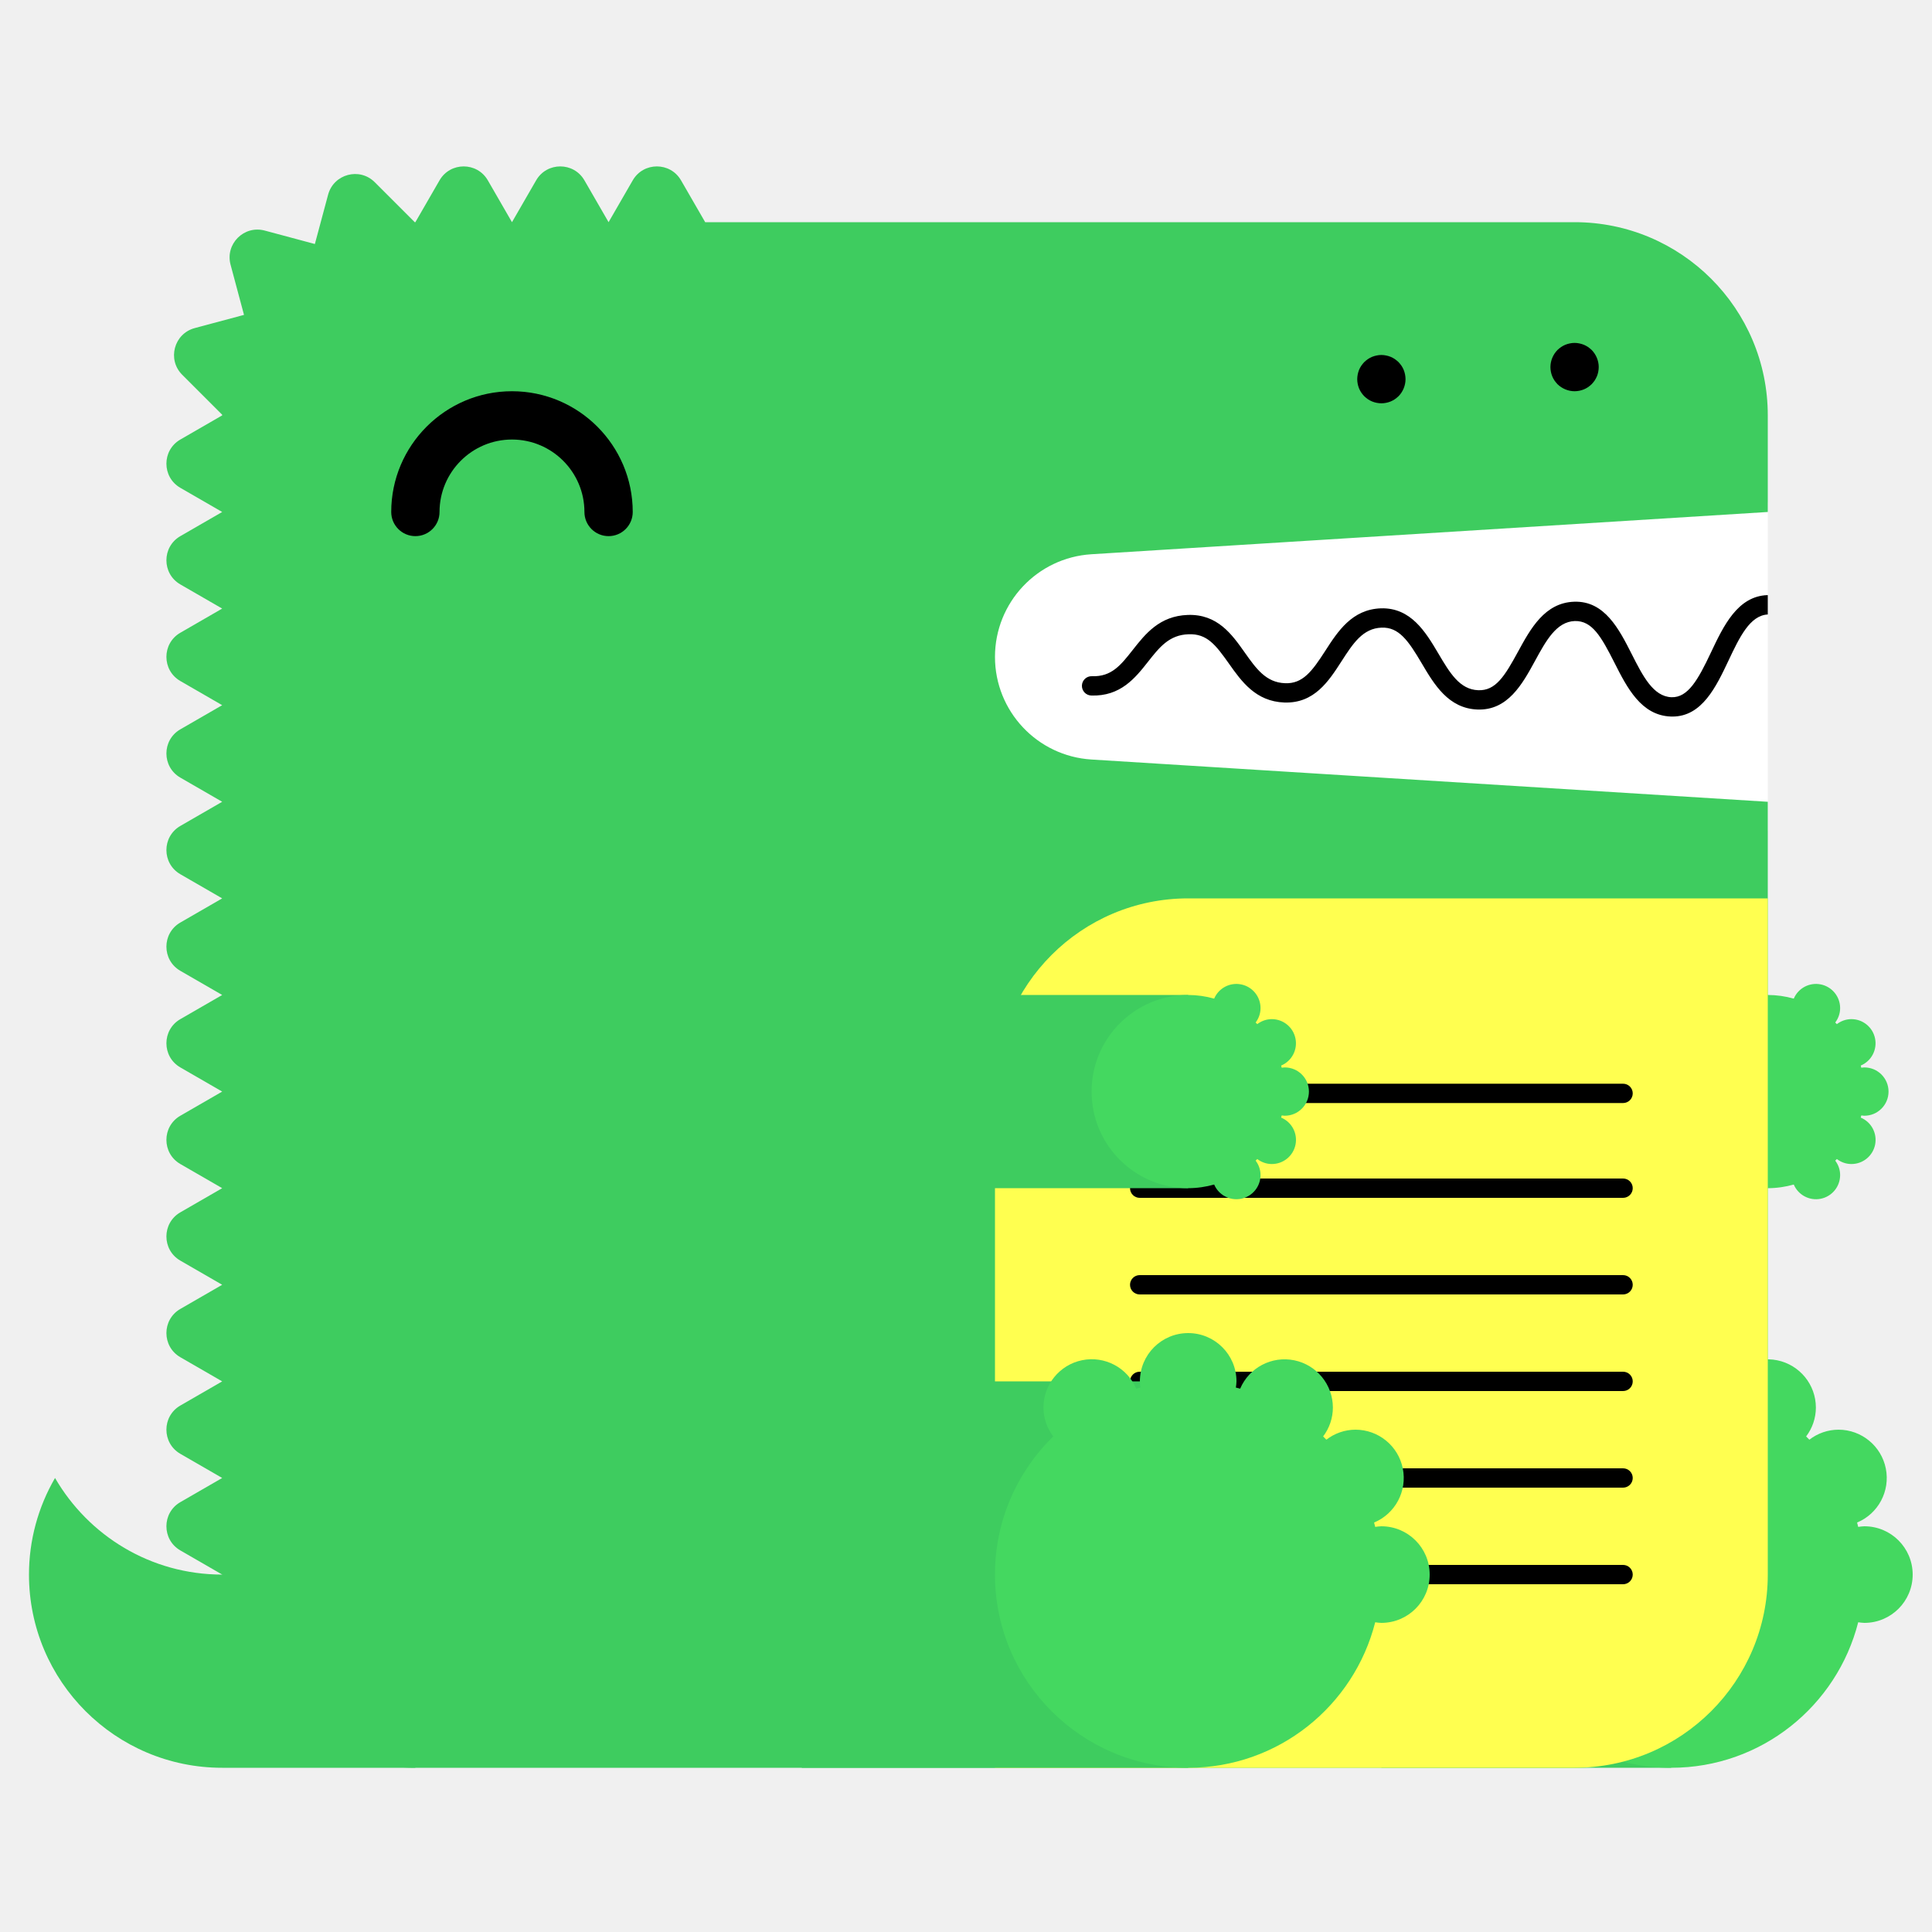
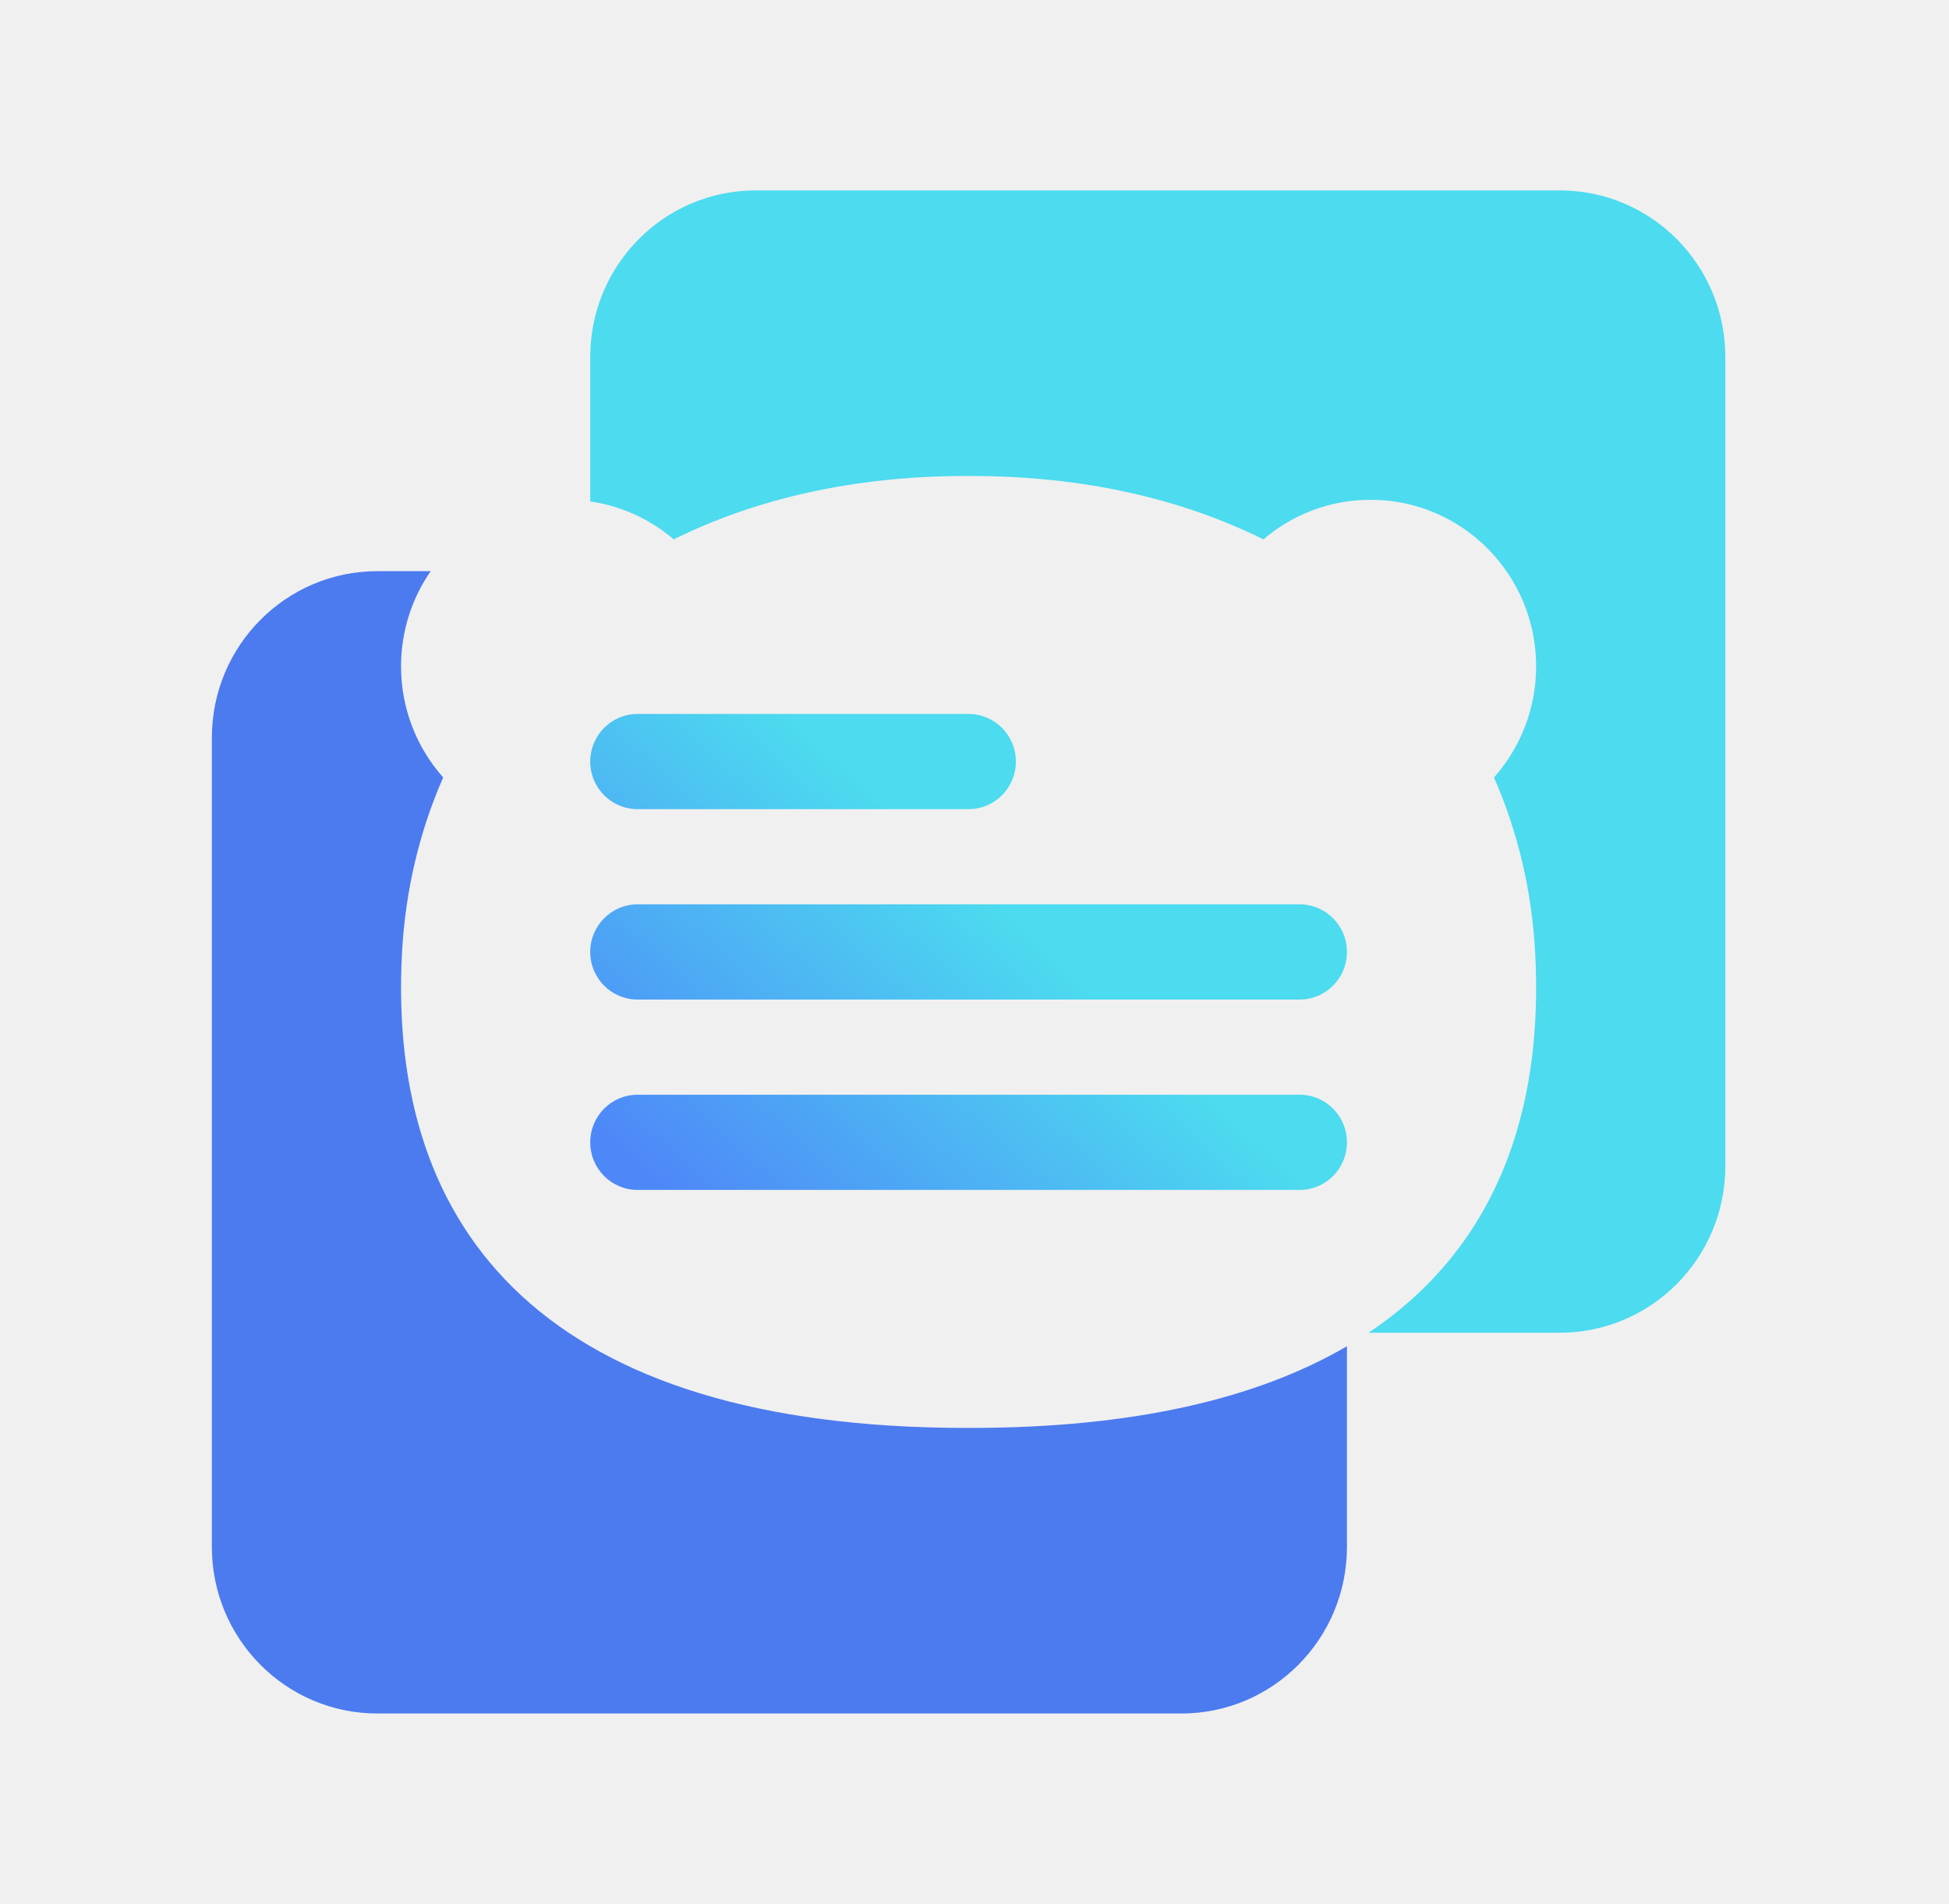
- <svg xmlns="http://www.w3.org/2000/svg" width="200" height="200" viewBox="0 0 200 200">
-   <g fill="none" fill-rule="evenodd">
-     <path fill="#FFF" d="M99 52h84v34H99z" />
-     <path d="M23 163c-7.398 0-13.843-4.027-17.303-10A19.886 19.886 0 0 0 3 163c0 11.046 8.954 20 20 20h20v-20H23z" fill="#3ECC5F" />
-     <path d="M112.98 57.376L183 53V43c0-11.046-8.954-20-20-20H73l-2.5-4.33c-1.112-1.925-3.889-1.925-5 0L63 23l-2.5-4.33c-1.111-1.925-3.889-1.925-5 0L53 23l-2.5-4.33c-1.111-1.925-3.889-1.925-5 0L43 23c-.022 0-.042.003-.065.003l-4.142-4.141c-1.57-1.571-4.252-.853-4.828 1.294l-1.369 5.104-5.192-1.392c-2.148-.575-4.111 1.389-3.535 3.536l1.39 5.193-5.102 1.367c-2.148.576-2.867 3.259-1.296 4.83l4.142 4.142c0 .021-.003.042-.003.064l-4.33 2.5c-1.925 1.111-1.925 3.889 0 5L23 53l-4.33 2.5c-1.925 1.111-1.925 3.889 0 5L23 63l-4.33 2.5c-1.925 1.111-1.925 3.889 0 5L23 73l-4.33 2.5c-1.925 1.111-1.925 3.889 0 5L23 83l-4.33 2.5c-1.925 1.111-1.925 3.889 0 5L23 93l-4.33 2.5c-1.925 1.111-1.925 3.889 0 5L23 103l-4.33 2.5c-1.925 1.111-1.925 3.889 0 5L23 113l-4.33 2.5c-1.925 1.111-1.925 3.889 0 5L23 123l-4.33 2.5c-1.925 1.111-1.925 3.889 0 5L23 133l-4.33 2.5c-1.925 1.111-1.925 3.889 0 5L23 143l-4.33 2.5c-1.925 1.111-1.925 3.889 0 5L23 153l-4.33 2.5c-1.925 1.111-1.925 3.889 0 5L23 163c0 11.046 8.954 20 20 20h120c11.046 0 20-8.954 20-20V83l-70.02-4.376A10.645 10.645 0 0 1 103 68c0-5.621 4.37-10.273 9.98-10.624" fill="#3ECC5F" />
-     <path fill="#3ECC5F" d="M143 183h30v-40h-30z" />
-     <path d="M193 158c-.219 0-.428.037-.639.064-.038-.15-.074-.301-.116-.451A5 5 0 0 0 190.32 148a4.96 4.96 0 0 0-3.016 1.036 26.531 26.531 0 0 0-.335-.336 4.955 4.955 0 0 0 1.011-2.987 5 5 0 0 0-9.599-1.959c-.148-.042-.297-.077-.445-.115.027-.211.064-.42.064-.639a5 5 0 0 0-5-5 5 5 0 0 0-5 5c0 .219.037.428.064.639-.148.038-.297.073-.445.115a4.998 4.998 0 0 0-9.599 1.959c0 1.125.384 2.151 1.011 2.987-3.717 3.632-6.031 8.693-6.031 14.3 0 11.046 8.954 20 20 20 9.339 0 17.16-6.41 19.361-15.064.211.027.42.064.639.064a5 5 0 0 0 5-5 5 5 0 0 0-5-5" fill="#44D860" />
-     <path fill="#3ECC5F" d="M153 123h30v-20h-30z" />
-     <path d="M193 115.5a2.5 2.5 0 1 0 0-5c-.109 0-.214.019-.319.032-.02-.075-.037-.15-.058-.225a2.501 2.501 0 0 0-.963-4.807c-.569 0-1.088.197-1.508.518a6.653 6.653 0 0 0-.168-.168c.314-.417.506-.931.506-1.494a2.5 2.5 0 0 0-4.8-.979A9.987 9.987 0 0 0 183 103c-5.522 0-10 4.478-10 10s4.478 10 10 10c.934 0 1.833-.138 2.69-.377a2.5 2.5 0 0 0 4.8-.979c0-.563-.192-1.077-.506-1.494.057-.055.113-.111.168-.168.42.321.939.518 1.508.518a2.5 2.5 0 0 0 .963-4.807c.021-.074.038-.15.058-.225.105.013.21.032.319.032" fill="#44D860" />
-     <path d="M63 55.5a2.5 2.5 0 0 1-2.5-2.5c0-4.136-3.364-7.5-7.5-7.5s-7.5 3.364-7.5 7.5a2.5 2.5 0 1 1-5 0c0-6.893 5.607-12.5 12.5-12.5S65.5 46.107 65.5 53a2.5 2.5 0 0 1-2.5 2.5" fill="#000" />
-     <path d="M103 183h60c11.046 0 20-8.954 20-20V93h-60c-11.046 0-20 8.954-20 20v70z" fill="#FFFF50" />
-     <path d="M168.02 124h-50.04a1 1 0 1 1 0-2h50.04a1 1 0 1 1 0 2m0 20h-50.04a1 1 0 1 1 0-2h50.04a1 1 0 1 1 0 2m0 20h-50.04a1 1 0 1 1 0-2h50.04a1 1 0 1 1 0 2m0-49.814h-50.04a1 1 0 1 1 0-2h50.04a1 1 0 1 1 0 2m0 19.814h-50.04a1 1 0 1 1 0-2h50.04a1 1 0 1 1 0 2m0 20h-50.04a1 1 0 1 1 0-2h50.04a1 1 0 1 1 0 2M183 61.611c-.012 0-.022-.006-.034-.005-3.09.105-4.552 3.196-5.842 5.923-1.346 2.85-2.387 4.703-4.093 4.647-1.889-.068-2.969-2.202-4.113-4.46-1.314-2.594-2.814-5.536-5.963-5.426-3.046.104-4.513 2.794-5.807 5.167-1.377 2.528-2.314 4.065-4.121 3.994-1.927-.07-2.951-1.805-4.136-3.813-1.321-2.236-2.848-4.75-5.936-4.664-2.994.103-4.465 2.385-5.763 4.4-1.373 2.13-2.335 3.428-4.165 3.351-1.973-.07-2.992-1.51-4.171-3.177-1.324-1.873-2.816-3.993-5.895-3.89-2.928.1-4.399 1.97-5.696 3.618-1.232 1.564-2.194 2.802-4.229 2.724a1 1 0 0 0-.072 2c3.017.101 4.545-1.8 5.872-3.487 1.177-1.496 2.193-2.787 4.193-2.855 1.926-.082 2.829 1.115 4.195 3.045 1.297 1.834 2.769 3.914 5.731 4.021 3.103.104 4.596-2.215 5.918-4.267 1.182-1.834 2.202-3.417 4.15-3.484 1.793-.067 2.769 1.35 4.145 3.681 1.297 2.197 2.766 4.686 5.787 4.796 3.125.108 4.634-2.62 5.949-5.035 1.139-2.088 2.214-4.06 4.119-4.126 1.793-.042 2.728 1.595 4.111 4.33 1.292 2.553 2.757 5.445 5.825 5.556l.169.003c3.064 0 4.518-3.075 5.805-5.794 1.139-2.41 2.217-4.68 4.067-4.773v-2z" fill="#000" />
-     <path fill="#3ECC5F" d="M83 183h40v-40H83z" />
-     <path d="M143 158c-.219 0-.428.037-.639.064-.038-.15-.074-.301-.116-.451A5 5 0 0 0 140.32 148a4.96 4.96 0 0 0-3.016 1.036 26.531 26.531 0 0 0-.335-.336 4.955 4.955 0 0 0 1.011-2.987 5 5 0 0 0-9.599-1.959c-.148-.042-.297-.077-.445-.115.027-.211.064-.42.064-.639a5 5 0 0 0-5-5 5 5 0 0 0-5 5c0 .219.037.428.064.639-.148.038-.297.073-.445.115a4.998 4.998 0 0 0-9.599 1.959c0 1.125.384 2.151 1.011 2.987-3.717 3.632-6.031 8.693-6.031 14.3 0 11.046 8.954 20 20 20 9.339 0 17.16-6.41 19.361-15.064.211.027.42.064.639.064a5 5 0 0 0 5-5 5 5 0 0 0-5-5" fill="#44D860" />
-     <path fill="#3ECC5F" d="M83 123h40v-20H83z" />
-     <path d="M133 115.5a2.5 2.5 0 1 0 0-5c-.109 0-.214.019-.319.032-.02-.075-.037-.15-.058-.225a2.501 2.501 0 0 0-.963-4.807c-.569 0-1.088.197-1.508.518a6.653 6.653 0 0 0-.168-.168c.314-.417.506-.931.506-1.494a2.5 2.5 0 0 0-4.8-.979A9.987 9.987 0 0 0 123 103c-5.522 0-10 4.478-10 10s4.478 10 10 10c.934 0 1.833-.138 2.69-.377a2.5 2.5 0 0 0 4.8-.979c0-.563-.192-1.077-.506-1.494.057-.055.113-.111.168-.168.42.321.939.518 1.508.518a2.5 2.5 0 0 0 .963-4.807c.021-.074.038-.15.058-.225.105.013.21.032.319.032" fill="#44D860" />
-     <path d="M143 41.75c-.16 0-.33-.02-.49-.05a2.52 2.52 0 0 1-.47-.14c-.15-.06-.29-.14-.431-.23-.13-.09-.259-.2-.38-.31-.109-.12-.219-.24-.309-.38s-.17-.28-.231-.43a2.619 2.619 0 0 1-.189-.96c0-.16.02-.33.05-.49.03-.16.08-.31.139-.47.061-.15.141-.29.231-.43.09-.13.2-.26.309-.38.121-.11.25-.22.38-.31.141-.09.281-.17.431-.23.149-.06.31-.11.47-.14.32-.07.65-.07.98 0 .159.03.32.08.47.14.149.06.29.14.43.23.13.09.259.2.38.31.11.12.22.25.31.38.09.14.17.28.23.43.06.16.11.31.14.47.029.16.05.33.05.49 0 .66-.271 1.31-.73 1.77-.121.11-.25.22-.38.31-.14.09-.281.17-.43.23a2.565 2.565 0 0 1-.96.19m20-1.25c-.66 0-1.3-.27-1.771-.73a3.802 3.802 0 0 1-.309-.38c-.09-.14-.17-.28-.231-.43a2.619 2.619 0 0 1-.189-.96c0-.66.27-1.3.729-1.77.121-.11.25-.22.38-.31.141-.09.281-.17.431-.23.149-.06.31-.11.47-.14.32-.07.66-.07.98 0 .159.03.32.08.47.14.149.06.29.14.43.23.13.09.259.2.38.31.459.47.73 1.11.73 1.77 0 .16-.021.33-.05.49-.03.16-.08.32-.14.47-.07.15-.14.29-.23.43-.09.13-.2.26-.31.38-.121.11-.25.22-.38.31-.14.09-.281.17-.43.23a2.565 2.565 0 0 1-.96.19" fill="#000" />
+ <svg xmlns="http://www.w3.org/2000/svg" width="43" height="42" viewBox="0 0 43 42" fill="none">
+   <mask id="mask0_414_94" style="mask-type:alpha" maskUnits="userSpaceOnUse" x="0" y="0" width="43" height="42">
+     <rect x="0.5" width="41.739" height="42" fill="#D9D9D9" />
+   </mask>
+   <g mask="url(#mask0_414_94)">
+     <path fill-rule="evenodd" clip-rule="evenodd" d="M16.674 4.2C14.657 4.2 13.022 5.845 13.022 7.875V11.062C13.719 11.162 14.352 11.461 14.864 11.899C16.659 11.009 18.825 10.5 21.323 10.5H21.369H21.416C23.914 10.5 26.08 11.009 27.875 11.899C28.512 11.354 29.337 11.025 30.239 11.025C32.256 11.025 33.891 12.67 33.891 14.7C33.891 15.642 33.539 16.5 32.961 17.151C33.486 18.343 33.793 19.642 33.869 21C34.066 24.605 32.955 27.555 30.194 29.4H34.413C36.43 29.4 38.065 27.755 38.065 25.725V7.875C38.065 5.845 36.43 4.2 34.413 4.2H16.674Z" fill="#4CDBEF" />
+     <path fill-rule="evenodd" clip-rule="evenodd" d="M29.717 29.698C27.738 30.854 25.006 31.5 21.416 31.5H21.37H21.323C12.091 31.5 8.531 27.227 8.87 21C8.946 19.642 9.253 18.343 9.778 17.151C9.2 16.5 8.848 15.642 8.848 14.7C8.848 13.919 9.09 13.195 9.502 12.6H8.326C6.309 12.6 4.674 14.245 4.674 16.275V34.125C4.674 36.155 6.309 37.8 8.326 37.8H26.065C28.082 37.8 29.717 36.155 29.717 34.125V29.698Z" fill="#4C7BEF" />
+     <path d="M13.022 21C13.022 20.42 13.489 19.95 14.065 19.95H28.674C29.25 19.95 29.717 20.42 29.717 21C29.717 21.58 29.25 22.05 28.674 22.05H14.065C13.489 22.05 13.022 21.58 13.022 21Z" fill="url(#paint0_linear_414_94)" />
+     <path d="M13.022 16.8C13.022 16.22 13.489 15.75 14.065 15.75H21.37C21.946 15.75 22.413 16.22 22.413 16.8C22.413 17.38 21.946 17.85 21.37 17.85H14.065C13.489 17.85 13.022 17.38 13.022 16.8Z" fill="url(#paint1_linear_414_94)" />
+     <path d="M13.022 25.2C13.022 24.62 13.489 24.15 14.065 24.15H28.674C29.25 24.15 29.717 24.62 29.717 25.2C29.717 25.78 29.25 26.25 28.674 26.25H14.065C13.489 26.25 13.022 25.78 13.022 25.2Z" fill="url(#paint2_linear_414_94)" />
  </g>
+   <defs>
+     <linearGradient id="paint0_linear_414_94" x1="24.848" y1="22.575" x2="18.474" y2="29.613" gradientUnits="userSpaceOnUse">
+       <stop stop-color="#4CDBEF" />
+       <stop offset="1" stop-color="#4E88F8" />
+     </linearGradient>
+     <linearGradient id="paint1_linear_414_94" x1="24.848" y1="22.575" x2="18.474" y2="29.613" gradientUnits="userSpaceOnUse">
+       <stop stop-color="#4CDBEF" />
+       <stop offset="1" stop-color="#4E88F8" />
+     </linearGradient>
+     <linearGradient id="paint2_linear_414_94" x1="24.848" y1="22.575" x2="18.474" y2="29.613" gradientUnits="userSpaceOnUse">
+       <stop stop-color="#4CDBEF" />
+       <stop offset="1" stop-color="#4E88F8" />
+     </linearGradient>
+   </defs>
</svg>
